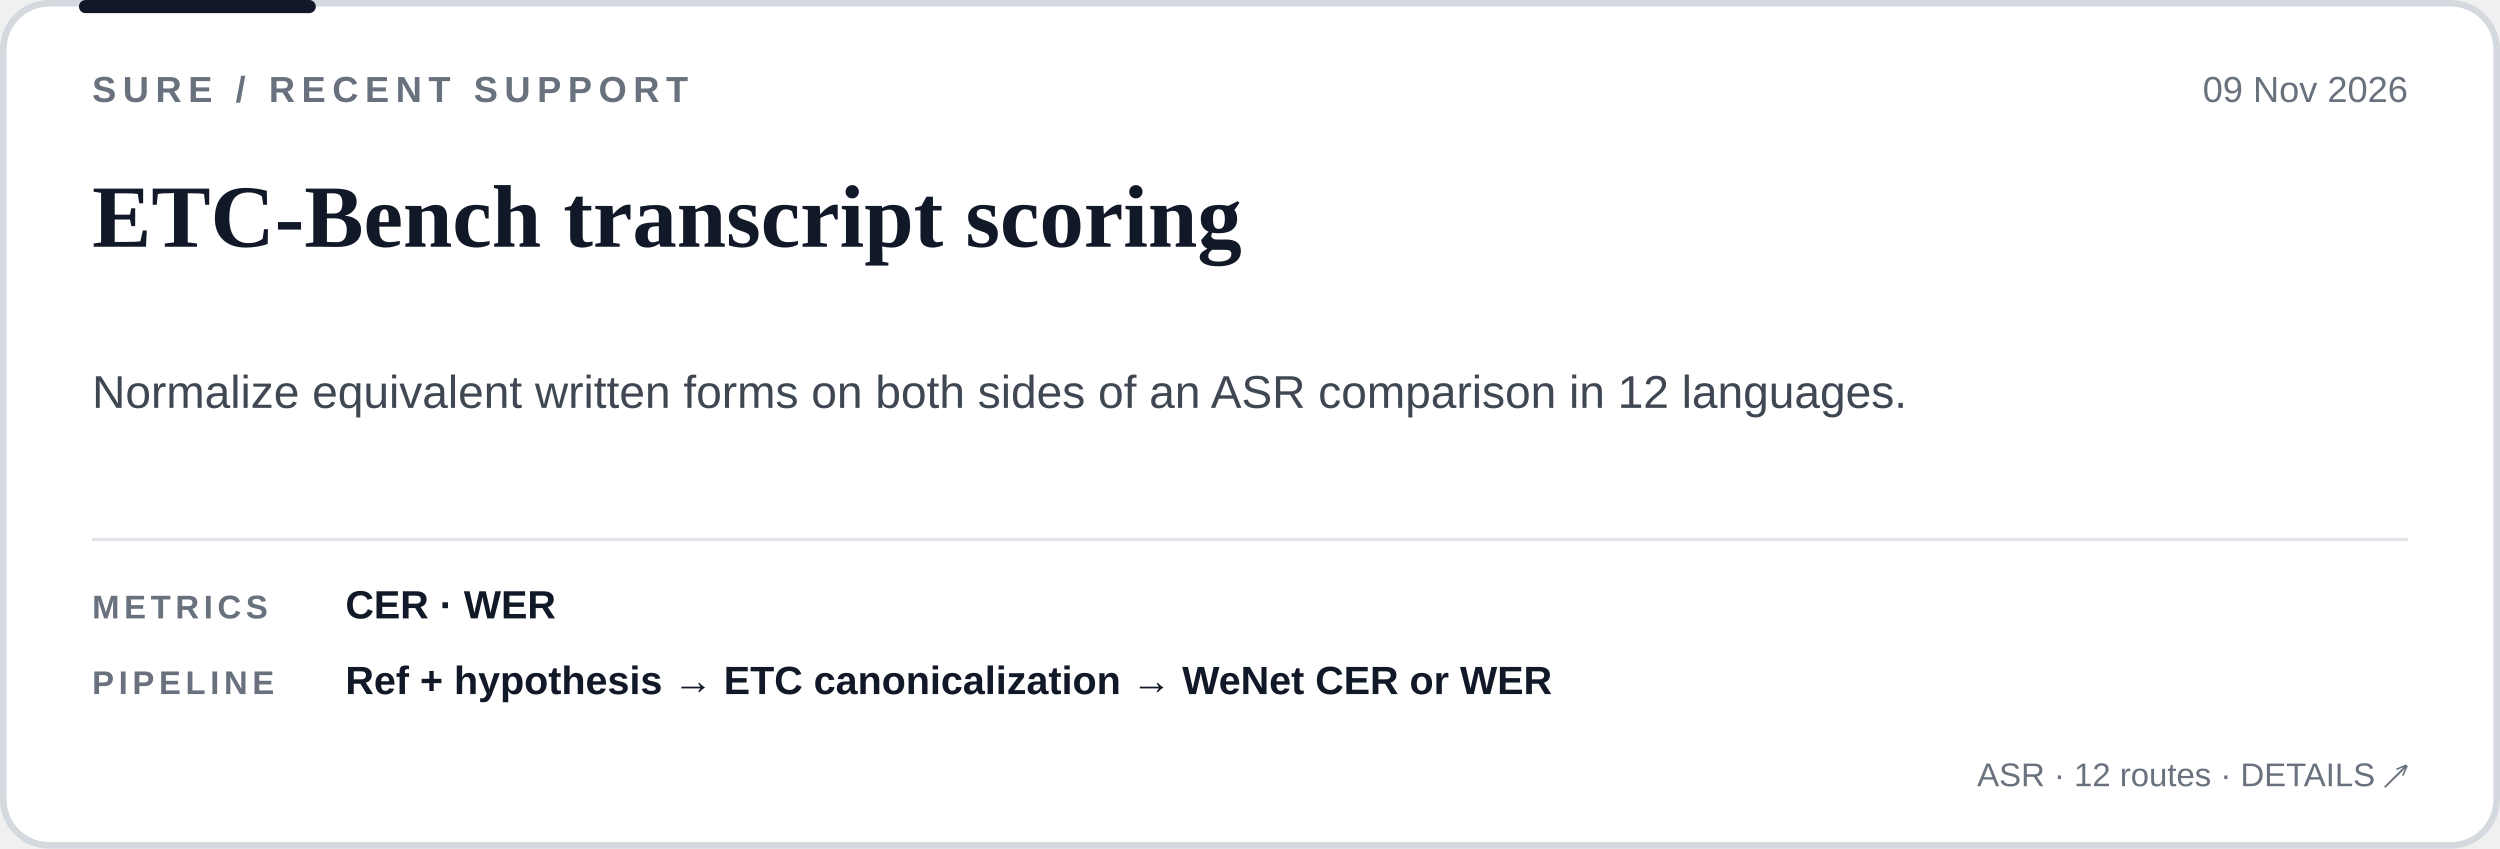
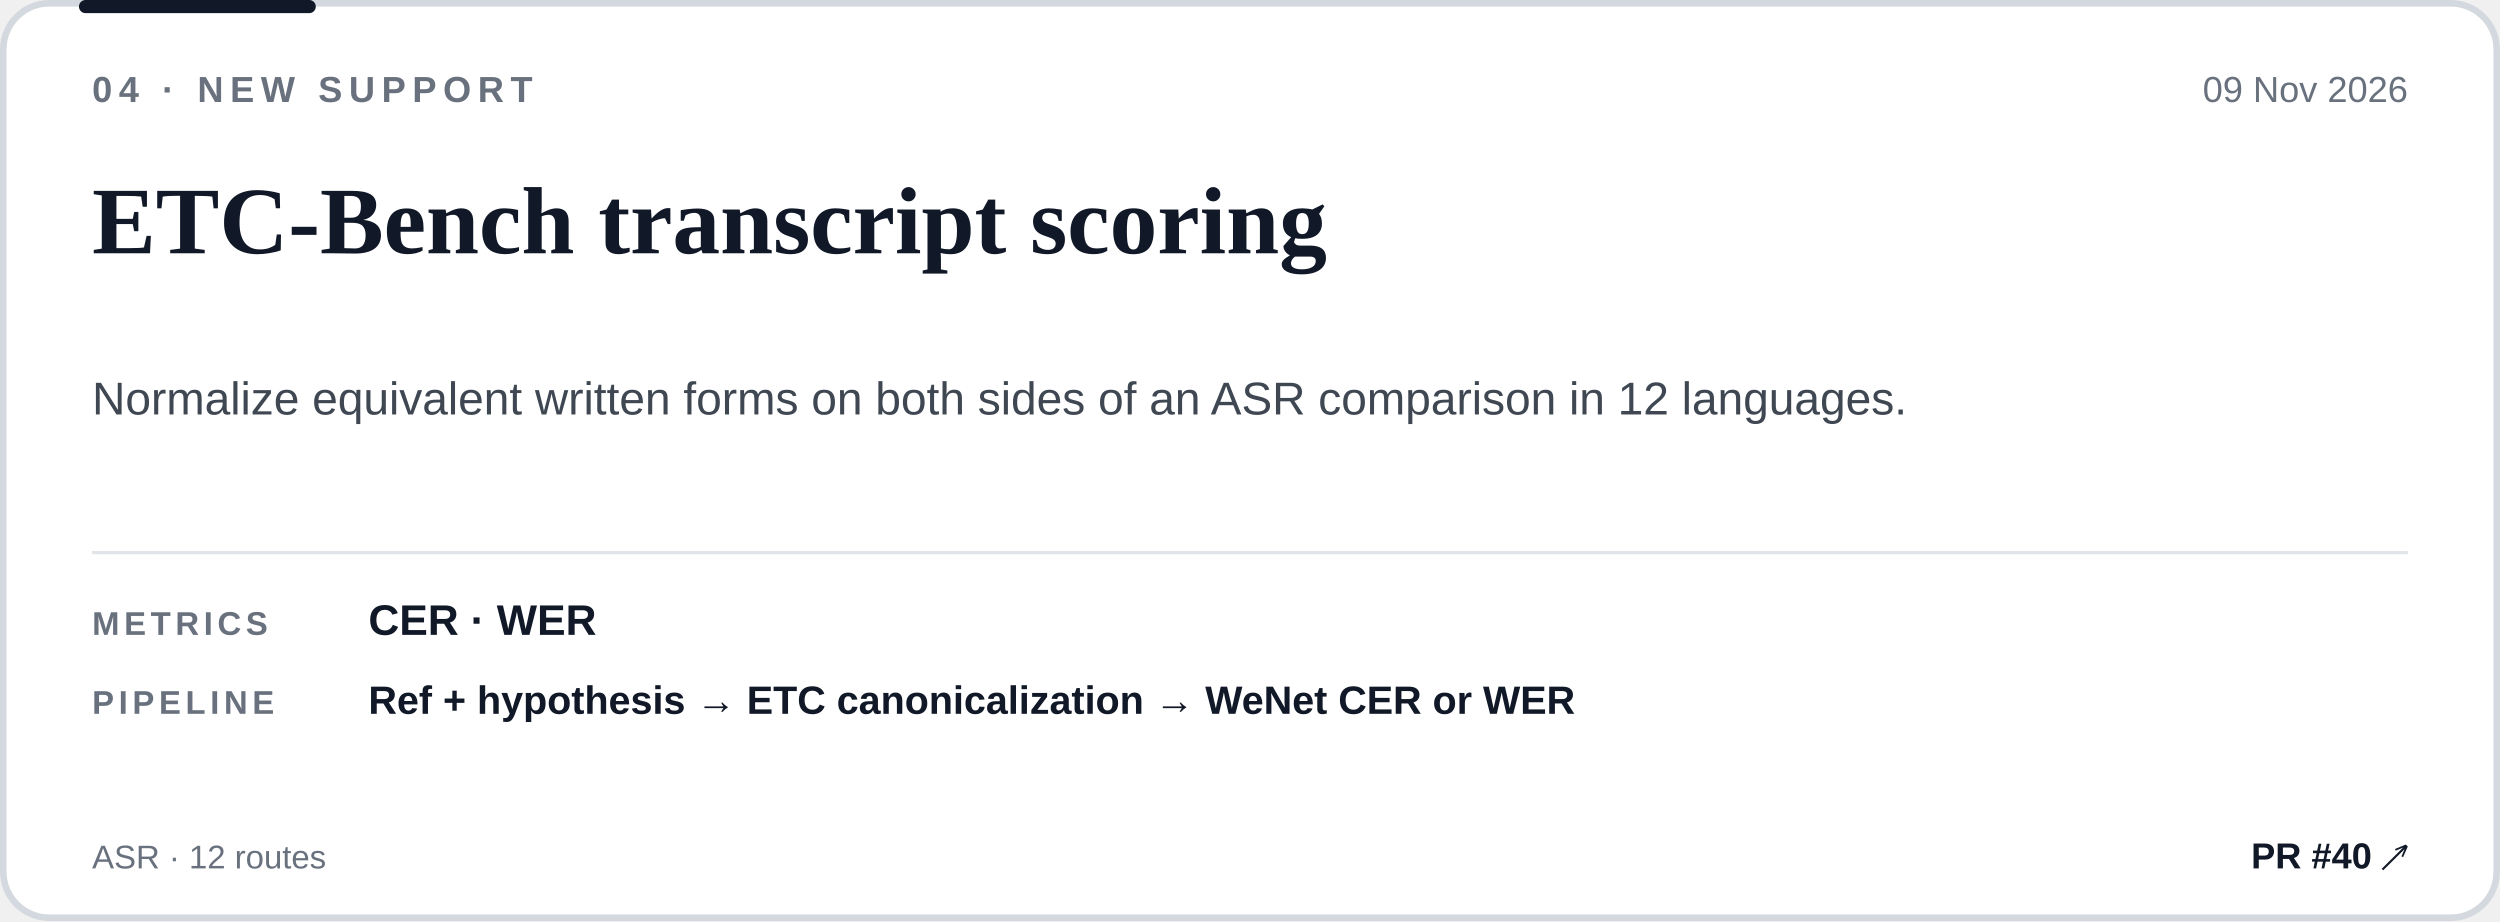
- <svg xmlns="http://www.w3.org/2000/svg" width="760" height="258" viewBox="0 0 760 258" role="img" aria-labelledby="title desc">
-   <rect x="1" y="1" width="758" height="256" rx="14" fill="#ffffff" stroke="#d4d9df" stroke-width="2" />
+ <svg xmlns="http://www.w3.org/2000/svg" width="760" height="280" viewBox="0 0 760 280" role="img" aria-labelledby="title desc">
+   <rect x="1" y="1" width="758" height="278" rx="14" fill="#ffffff" stroke="#d4d9df" stroke-width="2" />
  <rect x="24" y="0" width="72" height="4" rx="2" fill="#111827" />
  <g font-family="Arial, Helvetica, sans-serif">
-     <text x="28" y="31" fill="#68717d" font-size="11" font-weight="700" letter-spacing="2">SURE / RECENT SUPPORT</text>
+     <text x="28" y="31" fill="#68717d" font-size="11" font-weight="700" letter-spacing="2">04 · NEW SUPPORT</text>
    <text x="732" y="31" text-anchor="end" fill="#68717d" font-size="11">09 Nov 2026</text>
-     <text x="28" y="75" fill="#111827" font-family="Georgia,Times New Roman,serif" font-size="27" font-weight="700">ETC-Bench transcript scoring</text>
-     <text x="28" y="124" fill="#3f4752" font-family="Arial,sans-serif" font-size="14" font-weight="400">Normalize equivalent written forms on both sides of an ASR comparison in 12 languages.</text>
-     <line x1="28" y1="164" x2="732" y2="164" stroke="#e1e5e9" />
-     <text x="28" y="188" fill="#68717d" font-size="10" font-weight="700" letter-spacing="1.4">METRICS</text>
-     <text x="105" y="188" fill="#111827" font-size="12" font-weight="700">CER · WER</text>
-     <text x="28" y="211" fill="#68717d" font-size="10" font-weight="700" letter-spacing="1.4">PIPELINE</text>
-     <text x="105" y="211" fill="#111827" font-family="Arial,sans-serif" font-size="12" font-weight="600">Ref + hypothesis → ETC canonicalization → WeNet CER or WER</text>
-     <text x="732" y="239" text-anchor="end" fill="#68717d" font-size="10">ASR · 12 routes · DETAILS ↗</text>
+     <text x="28" y="77" fill="#111827" font-family="Georgia,Times New Roman,serif" font-size="29" font-weight="700">ETC-Bench transcript scoring</text>
+     <text x="28" y="126" fill="#3f4752" font-family="Arial,sans-serif" font-size="14" font-weight="400">Normalize equivalent written forms on both sides of an ASR comparison in 12 languages.</text>
+     <line x1="28" y1="168" x2="732" y2="168" stroke="#e1e5e9" />
+     <text x="28" y="193" fill="#68717d" font-size="10" font-weight="700" letter-spacing="1.4">METRICS</text>
+     <text x="112" y="193" fill="#111827" font-size="13" font-weight="700">CER · WER</text>
+     <text x="28" y="217" fill="#68717d" font-size="10" font-weight="700" letter-spacing="1.4">PIPELINE</text>
+     <text x="112" y="217" fill="#111827" font-family="Arial,sans-serif" font-size="12" font-weight="600">Ref + hypothesis → ETC canonicalization → WeNet CER or WER</text>
+     <text x="28" y="264" fill="#68717d" font-size="10">ASR · 12 routes</text>
+     <text x="732" y="264" text-anchor="end" fill="#111827" font-size="11" font-weight="700">PR #40 ↗</text>
  </g>
</svg>
